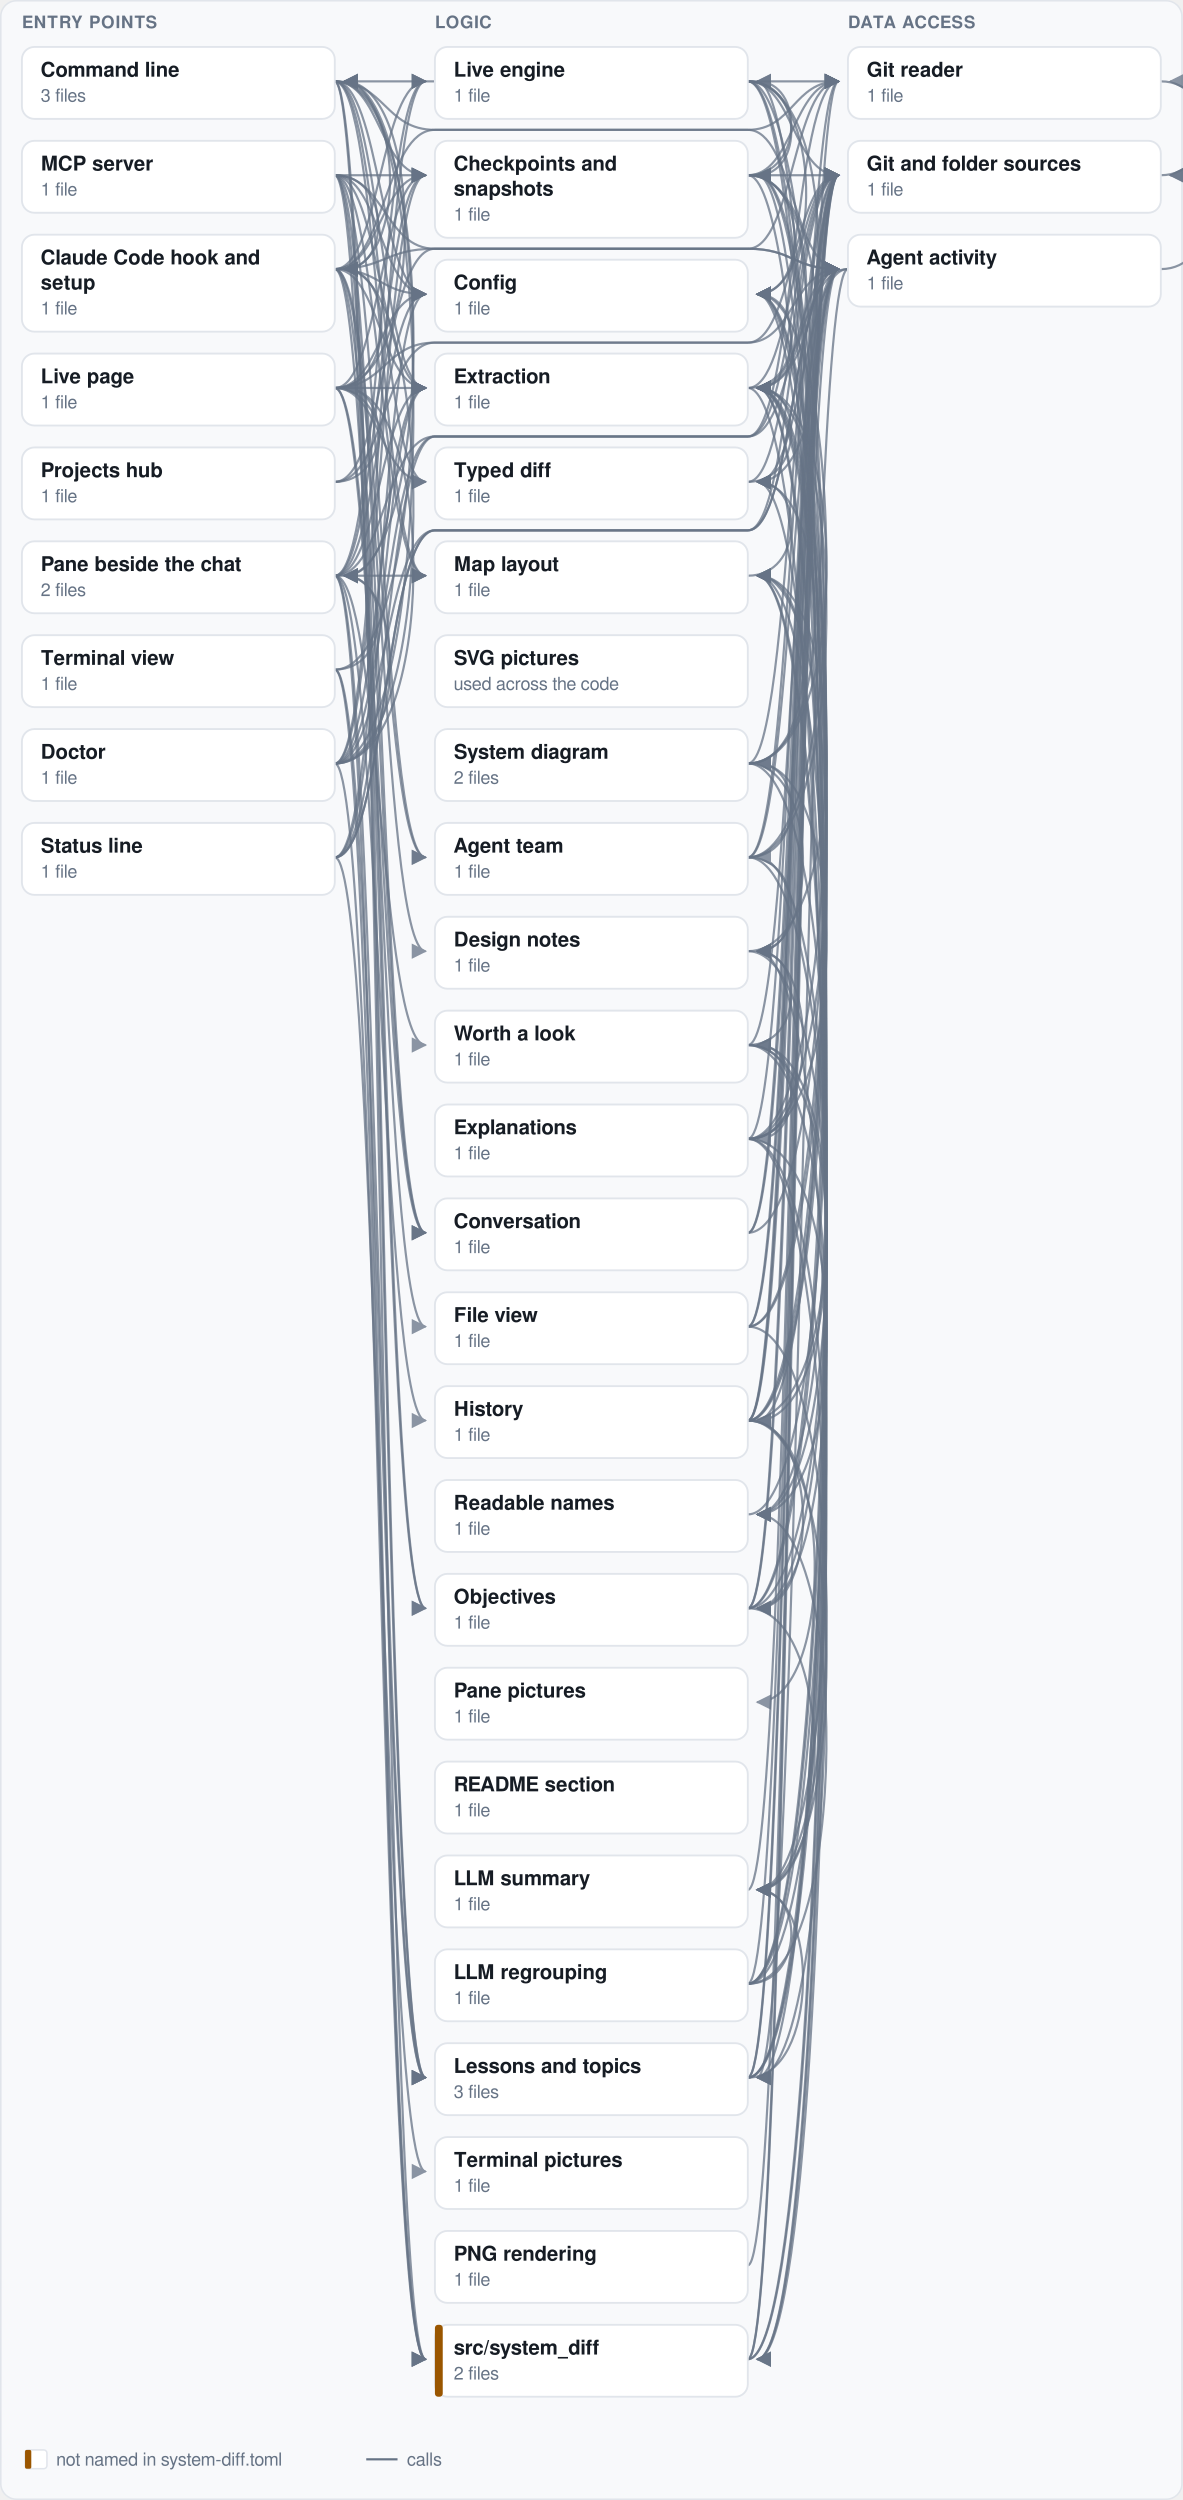
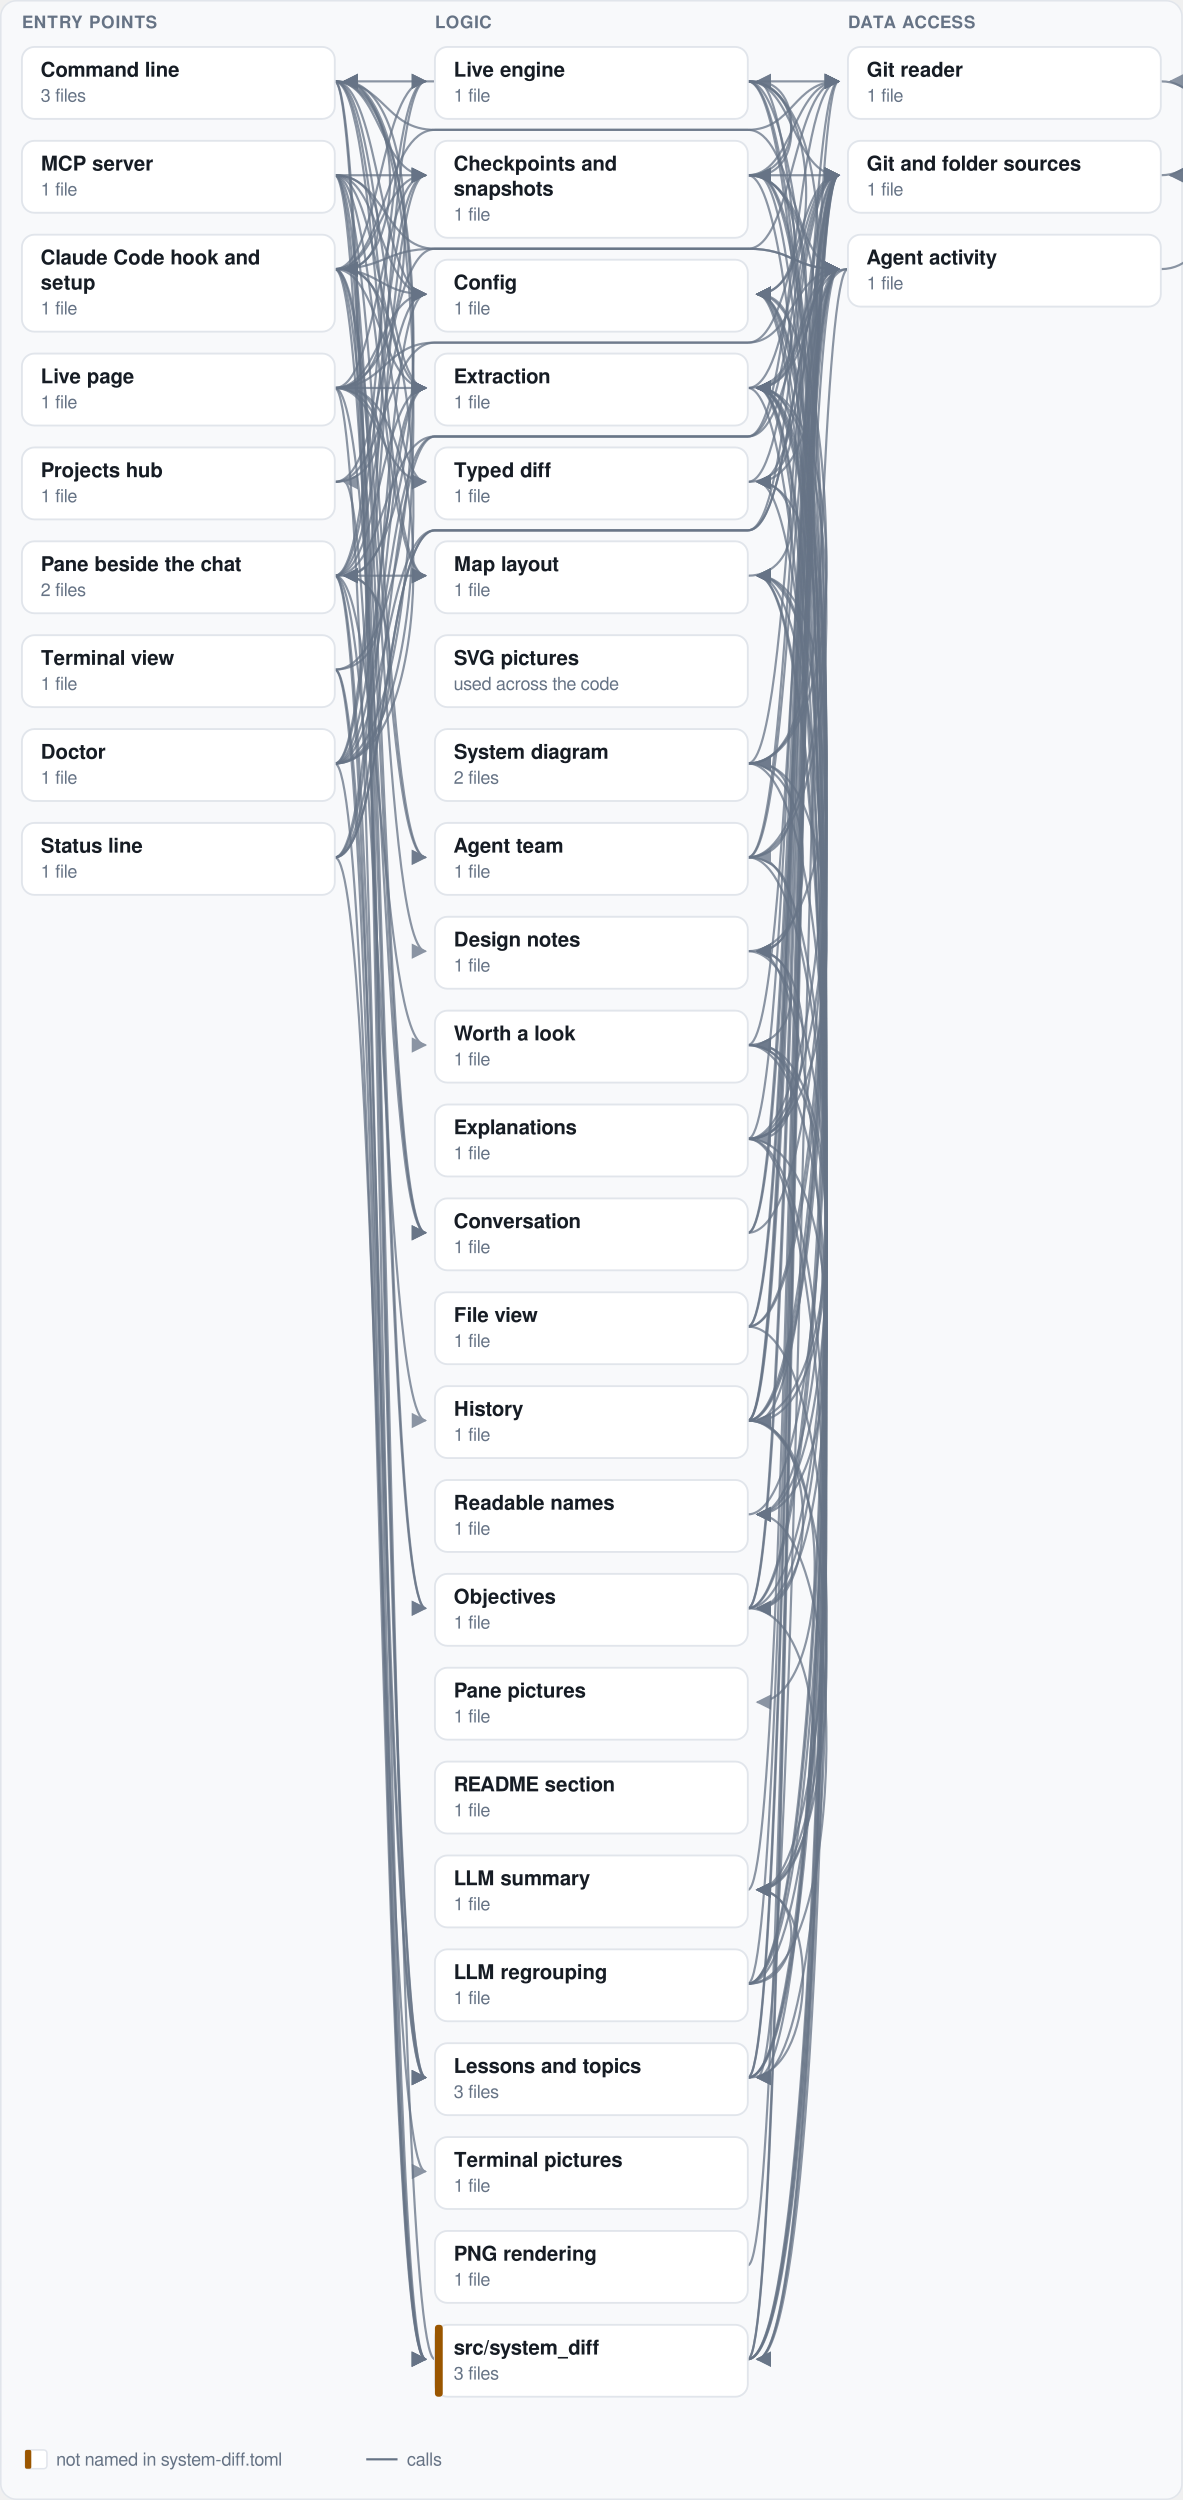
<svg xmlns="http://www.w3.org/2000/svg" width="756" height="1598" viewBox="0 0 756 1598" role="img" aria-label="System map">
  <style>
text { font-family: 'Segoe UI', FreeSans, 'Helvetica Neue', Arial, sans-serif; }
.bg { fill: #f8f9fb; stroke: #e1e5eb; }
.col { font-size: 11px; font-weight: 600; letter-spacing: .05em; fill: #667385; }
.bn .box { fill: #ffffff; stroke: #e1e5eb; stroke-width: 1.2; }
.bn.t-store .box { fill: #e8f0fc; }
.bn.legacy .box { fill: #f8f9fb; stroke: #c3cad4; stroke-dasharray: 5 4; }
.bn.legacy .bn-t { fill: #3b4655; }
.bn .band { fill: #1f5fbf; }
.bn.undeclared .band { fill: #9a5600; }
.bn.s-added .box { stroke: #157347; stroke-width: 1.8; } .bn.s-added .band { fill: #157347; }
.bn.s-changed .box { stroke: #9a5600; stroke-width: 1.8; } .bn.s-changed .band { fill: #9a5600; }
.bn.s-removed .box { stroke: #c4321c; stroke-dasharray: 5 4; fill: #fdecea; } .bn.s-removed .band { fill: #c4321c; }
.bn-t { font-size: 13px; font-weight: 600; fill: #161c24; }
.bn-s { font-size: 11.5px; fill: #667385; }
.bn-p { font-size: 11.5px; fill: #3b4655; } .bn-p.code { font-family: Consolas, Inconsolata, 'DejaVu Sans Mono', monospace; } .bn-p.more { fill: #667385; }
.bn-p.s-added { fill: #157347; font-weight: 600; } .bn-p.s-changed { fill: #9a5600; font-weight: 600; }
.bn-p.s-removed { fill: #c4321c; text-decoration: line-through; }
.be { fill: none; stroke: #667385; stroke-width: 1.4; opacity: .75; }
.be.k-data { stroke: #1f5fbf; } .be.k-network { stroke: #9a5600; stroke-dasharray: 6 4; }
.be.s-added { stroke: #157347; stroke-width: 2.2; opacity: 1; }
.be.s-removed { stroke: #c4321c; stroke-dasharray: 5 4; opacity: 1; }
.ar { fill: #667385; } .ar.k-data { fill: #1f5fbf; } .ar.k-network { fill: #9a5600; }
.ar.s-added { fill: #157347; } .ar.s-removed { fill: #c4321c; } .ar.k-person { fill: #1f5fbf; }
.halo { paint-order: stroke; stroke: #f8f9fb; stroke-width: 4px; stroke-linejoin: round; }
.lg { font-size: 11.5px; fill: #667385; }
.lg.s-added { fill: #157347; font-weight: 600; } .lg.s-changed { fill: #9a5600; font-weight: 600; }
.lg.s-removed { fill: #c4321c; font-weight: 600; }
.foot { font-size: 11.5px; fill: #3b4655; }
.st .box { fill: #ffffff; stroke: #e1e5eb; stroke-width: 1.4; }
.st.hi .box { fill: #e8f0fc; stroke: #1f5fbf; }
.st-w { font-size: 13px; font-weight: 600; fill: #161c24; }
.fl { fill: none; stroke: #667385; stroke-width: 1.4; } .fl.loop { stroke-dasharray: 4 4; }
.fl.gate { stroke: #1f5fbf; stroke-dasharray: 2 4; opacity: .7; }
.fl-note { font-size: 11.5px; fill: #667385; }
.gate .box { fill: #e8f0fc; stroke: #1f5fbf; } .gate text { font-size: 12.5px; font-weight: 600; fill: #1f5fbf; }
.exit { font-size: 12.5px; font-weight: 600; fill: #161c24; }
.lane .box { fill: #ffffff; stroke: #e1e5eb; stroke-width: 1.2; }
.lane.person .box { fill: #e8f0fc; stroke: #1f5fbf; }
.life { stroke: #c9d0da; stroke-width: 1.2; stroke-dasharray: 3 4; }
.msg { fill: none; stroke: #667385; stroke-width: 1.4; }
.msg.frame { stroke: #1f5fbf; stroke-dasharray: 5 4; } .msg.person { stroke: #1f5fbf; stroke-width: 2; }
.msg-t { font-size: 11.5px; fill: #3b4655; } .msg-t.frame { fill: #1f5fbf; } .msg-t.person { fill: #1f5fbf; font-weight: 600; }
.num circle { fill: #667385; } .num.person circle { fill: #1f5fbf; }
.num text { fill: #ffffff; font-size: 10px; font-weight: 700; }
.note .box { fill: #fff3dd; stroke: #e9c98f; } .note text { font-size: 11.5px; fill: #9a5600; }
</style>
  <defs>
    <marker id="ar-call-same" class="ar k-call s-same" viewBox="0 0 10 10" refX="9" refY="5" markerWidth="7" markerHeight="7" orient="auto-start-reverse">
      <path d="M0,0 L10,5 L0,10 z" />
    </marker>
  </defs>
  <rect class="bg" x="0.5" y="0.5" width="755" height="1597" rx="10" />
  <text class="col" x="14" y="18">ENTRY POINTS</text>
  <text class="col" x="278" y="18">LOGIC</text>
  <text class="col" x="542" y="18">DATA ACCESS</text>
  <path class="be k-call s-same" d="M542,172 C513,172 513,308 484,308" marker-end="url(#ar-call-same)" />
  <path class="be k-call s-same" d="M542,172 C513,172 513,248 484,248" marker-end="url(#ar-call-same)" />
  <path class="be k-call s-same" d="M542,172 C513,172 513,1328 484,1328" marker-end="url(#ar-call-same)" />
  <path class="be k-call s-same" d="M742,172 C778,172 778,112 748,112" marker-end="url(#ar-call-same)" />
  <path class="be k-call s-same" d="M214,172 C243,172 243,52 272,52" marker-end="url(#ar-call-same)" />
  <path class="be k-call s-same" d="M214,172 C243,172 243,1028 272,1028" marker-end="url(#ar-call-same)" />
  <path class="be k-call s-same" d="M214,172 C246,172 246,159 278,159 L478,159 C507,159 507,172 536,172" marker-end="url(#ar-call-same)" />
  <path class="be k-call s-same" d="M214,172 C243,172 243,548 272,548" marker-end="url(#ar-call-same)" />
  <path class="be k-call s-same" d="M214,172 C243,172 243,788 272,788" marker-end="url(#ar-call-same)" />
  <path class="be k-call s-same" d="M214,172 C243,172 243,112 272,112" marker-end="url(#ar-call-same)" />
  <path class="be k-call s-same" d="M214,172 C243,172 243,188 272,188" marker-end="url(#ar-call-same)" />
  <path class="be k-call s-same" d="M214,172 C243,172 243,608 272,608" marker-end="url(#ar-call-same)" />
  <path class="be k-call s-same" d="M214,172 C243,172 243,248 272,248" marker-end="url(#ar-call-same)" />
  <path class="be k-call s-same" d="M214,172 C246,172 246,83 278,83 L478,83 C507,83 507,52 536,52" marker-end="url(#ar-call-same)" />
  <path class="be k-call s-same" d="M478,548 C514,548 514,488 484,488" marker-end="url(#ar-call-same)" />
  <path class="be k-call s-same" d="M478,548 C507,548 507,172 536,172" marker-end="url(#ar-call-same)" />
  <path class="be k-call s-same" d="M478,548 C544,548 544,188 484,188" marker-end="url(#ar-call-same)" />
  <path class="be k-call s-same" d="M478,548 C514,548 514,608 484,608" marker-end="url(#ar-call-same)" />
  <path class="be k-call s-same" d="M478,548 C544,548 544,248 484,248" marker-end="url(#ar-call-same)" />
  <path class="be k-call s-same" d="M478,548 C544,548 544,1028 484,1028" marker-end="url(#ar-call-same)" />
  <path class="be k-call s-same" d="M478,548 C507,548 507,112 536,112" marker-end="url(#ar-call-same)" />
  <path class="be k-call s-same" d="M478,488 C524,488 524,608 484,608" marker-end="url(#ar-call-same)" />
  <path class="be k-call s-same" d="M478,488 C524,488 524,368 484,368" marker-end="url(#ar-call-same)" />
  <path class="be k-call s-same" d="M478,488 C534,488 534,308 484,308" marker-end="url(#ar-call-same)" />
  <path class="be k-call s-same" d="M478,488 C544,488 544,248 484,248" marker-end="url(#ar-call-same)" />
  <path class="be k-call s-same" d="M478,488 C544,488 544,968 484,968" marker-end="url(#ar-call-same)" />
  <path class="be k-call s-same" d="M478,488 C507,488 507,112 536,112" marker-end="url(#ar-call-same)" />
  <path class="be k-call s-same" d="M478,788 C544,788 544,248 484,248" marker-end="url(#ar-call-same)" />
  <path class="be k-call s-same" d="M478,788 C507,788 507,172 536,172" marker-end="url(#ar-call-same)" />
  <path class="be k-call s-same" d="M478,788 C507,788 507,112 536,112" marker-end="url(#ar-call-same)" />
  <path class="be k-call s-same" d="M214,52 C260,52 260,172 220,172" marker-end="url(#ar-call-same)" />
  <path class="be k-call s-same" d="M214,52 C280,52 280,368 220,368" marker-end="url(#ar-call-same)" />
  <path class="be k-call s-same" d="M214,52 C243,52 243,188 272,188" marker-end="url(#ar-call-same)" />
  <path class="be k-call s-same" d="M214,52 C243,52 243,248 272,248" marker-end="url(#ar-call-same)" />
  <path class="be k-call s-same" d="M214,52 C243,52 243,368 272,368" marker-end="url(#ar-call-same)" />
  <path class="be k-call s-same" d="M214,52 C243,52 243,1328 272,1328" marker-end="url(#ar-call-same)" />
  <path class="be k-call s-same" d="M214,52 C243,52 243,1508 272,1508" marker-end="url(#ar-call-same)" />
  <path class="be k-call s-same" d="M214,52 C246,52 246,83 278,83 L478,83 C507,83 507,172 536,172" marker-end="url(#ar-call-same)" />
  <path class="be k-call s-same" d="M214,52 C243,52 243,112 272,112" marker-end="url(#ar-call-same)" />
  <path class="be k-call s-same" d="M214,52 C243,52 243,308 272,308" marker-end="url(#ar-call-same)" />
  <path class="be k-call s-same" d="M478,112 C526.7,112 526.7,248 484,248" marker-end="url(#ar-call-same)" />
  <path class="be k-call s-same" d="M478,112 C516.7,112 516.7,188 484,188" marker-end="url(#ar-call-same)" />
  <path class="be k-call s-same" d="M478,112 C536.7,112 536.7,308 484,308" marker-end="url(#ar-call-same)" />
  <path class="be k-call s-same" d="M478,112 C507,112 507,52 536,52" marker-end="url(#ar-call-same)" />
  <path class="be k-call s-same" d="M478,112 C514,112 514,52 484,52" marker-end="url(#ar-call-same)" />
  <path class="be k-call s-same" d="M478,112 C507,112 507,112 536,112" marker-end="url(#ar-call-same)" />
  <path class="be k-call s-same" d="M478,112 C544,112 544,1508 484,1508" marker-end="url(#ar-call-same)" />
  <path class="be k-call s-same" d="M478,608 C544,608 544,368 484,368" marker-end="url(#ar-call-same)" />
  <path class="be k-call s-same" d="M478,608 C544,608 544,968 484,968" marker-end="url(#ar-call-same)" />
  <path class="be k-call s-same" d="M478,308 C507,308 507,112 536,112" marker-end="url(#ar-call-same)" />
  <path class="be k-call s-same" d="M478,308 C514,308 514,248 484,248" marker-end="url(#ar-call-same)" />
  <path class="be k-call s-same" d="M214,488 C246,488 246,279 278,279 L478,279 C507,279 507,112 536,112" marker-end="url(#ar-call-same)" />
  <path class="be k-call s-same" d="M214,488 C243,488 243,52 272,52" marker-end="url(#ar-call-same)" />
  <path class="be k-call s-same" d="M214,488 C246,488 246,339 278,339 L478,339 C507,339 507,172 536,172" marker-end="url(#ar-call-same)" />
  <path class="be k-call s-same" d="M214,488 C280,488 280,172 220,172" marker-end="url(#ar-call-same)" />
  <path class="be k-call s-same" d="M214,488 C280,488 280,52 220,52" marker-end="url(#ar-call-same)" />
  <path class="be k-call s-same" d="M214,488 C243,488 243,112 272,112" marker-end="url(#ar-call-same)" />
  <path class="be k-call s-same" d="M214,488 C243,488 243,248 272,248" marker-end="url(#ar-call-same)" />
  <path class="be k-call s-same" d="M214,488 C260,488 260,368 220,368" marker-end="url(#ar-call-same)" />
  <path class="be k-call s-same" d="M214,488 C243,488 243,1508 272,1508" marker-end="url(#ar-call-same)" />
  <path class="be k-call s-same" d="M214,488 C280,488 280,248 220,248" marker-end="url(#ar-call-same)" />
  <path class="be k-call s-same" d="M478,728 C514,728 514,668 484,668" marker-end="url(#ar-call-same)" />
  <path class="be k-call s-same" d="M478,728 C544,728 544,1328 484,1328" marker-end="url(#ar-call-same)" />
  <path class="be k-call s-same" d="M478,728 C544,728 544,968 484,968" marker-end="url(#ar-call-same)" />
  <path class="be k-call s-same" d="M478,728 C544,728 544,1208 484,1208" marker-end="url(#ar-call-same)" />
  <path class="be k-call s-same" d="M478,728 C544,728 544,248 484,248" marker-end="url(#ar-call-same)" />
  <path class="be k-call s-same" d="M478,728 C544,728 544,488 484,488" marker-end="url(#ar-call-same)" />
  <path class="be k-call s-same" d="M478,728 C524,728 524,608 484,608" marker-end="url(#ar-call-same)" />
  <path class="be k-call s-same" d="M478,728 C544,728 544,368 484,368" marker-end="url(#ar-call-same)" />
  <path class="be k-call s-same" d="M478,728 C507,728 507,112 536,112" marker-end="url(#ar-call-same)" />
  <path class="be k-call s-same" d="M478,248 C514,248 514,188 484,188" marker-end="url(#ar-call-same)" />
  <path class="be k-call s-same" d="M478,248 C507,248 507,112 536,112" marker-end="url(#ar-call-same)" />
  <path class="be k-call s-same" d="M478,248 C544,248 544,1508 484,1508" marker-end="url(#ar-call-same)" />
  <path class="be k-call s-same" d="M478,848 C507,848 507,172 536,172" marker-end="url(#ar-call-same)" />
  <path class="be k-call s-same" d="M478,848 C544,848 544,248 484,248" marker-end="url(#ar-call-same)" />
  <path class="be k-call s-same" d="M478,848 C544,848 544,1208 484,1208" marker-end="url(#ar-call-same)" />
  <path class="be k-call s-same" d="M478,848 C544,848 544,188 484,188" marker-end="url(#ar-call-same)" />
  <path class="be k-call s-same" d="M478,848 C507,848 507,112 536,112" marker-end="url(#ar-call-same)" />
  <path class="be k-call s-same" d="M742,52 C778,52 778,112 748,112" marker-end="url(#ar-call-same)" />
  <path class="be k-call s-same" d="M478,368 C514,368 514,308 484,308" marker-end="url(#ar-call-same)" />
  <path class="be k-call s-same" d="M478,908 C544,908 544,668 484,668" marker-end="url(#ar-call-same)" />
  <path class="be k-call s-same" d="M478,908 C507,908 507,172 536,172" marker-end="url(#ar-call-same)" />
  <path class="be k-call s-same" d="M478,908 C544,908 544,248 484,248" marker-end="url(#ar-call-same)" />
  <path class="be k-call s-same" d="M478,908 C507,908 507,112 536,112" marker-end="url(#ar-call-same)" />
  <path class="be k-call s-same" d="M478,908 C534,908 534,1088 484,1088" marker-end="url(#ar-call-same)" />
  <path class="be k-call s-same" d="M478,908 C507,908 507,52 536,52" marker-end="url(#ar-call-same)" />
  <path class="be k-call s-same" d="M478,908 C544,908 544,1208 484,1208" marker-end="url(#ar-call-same)" />
  <path class="be k-call s-same" d="M478,908 C524,908 524,1028 484,1028" marker-end="url(#ar-call-same)" />
  <path class="be k-call s-same" d="M478,908 C544,908 544,112 484,112" marker-end="url(#ar-call-same)" />
  <path class="be k-call s-same" d="M478,908 C544,908 544,188 484,188" marker-end="url(#ar-call-same)" />
  <path class="be k-call s-same" d="M214,308 C246,308 246,159 278,159 L478,159 C507,159 507,52 536,52" marker-end="url(#ar-call-same)" />
  <path class="be k-call s-same" d="M214,308 C246,308 246,219 278,219 L478,219 C507,219 507,112 536,112" marker-end="url(#ar-call-same)" />
  <path class="be k-call s-same" d="M214,308 C250,308 250,248 220,248" marker-end="url(#ar-call-same)" />
  <path class="be k-call s-same" d="M478,668 C507,668 507,172 536,172" marker-end="url(#ar-call-same)" />
  <path class="be k-call s-same" d="M478,668 C514,668 514,608 484,608" marker-end="url(#ar-call-same)" />
  <path class="be k-call s-same" d="M478,668 C514,668 514,728 484,728" marker-end="url(#ar-call-same)" />
  <path class="be k-call s-same" d="M478,668 C544,668 544,908 484,908" marker-end="url(#ar-call-same)" />
  <path class="be k-call s-same" d="M478,668 C544,668 544,1028 484,1028" marker-end="url(#ar-call-same)" />
  <path class="be k-call s-same" d="M478,1328 C507,1328 507,172 536,172" marker-end="url(#ar-call-same)" />
  <path class="be k-call s-same" d="M478,1328 C544,1328 544,308 484,308" marker-end="url(#ar-call-same)" />
  <path class="be k-call s-same" d="M478,1328 C544,1328 544,248 484,248" marker-end="url(#ar-call-same)" />
  <path class="be k-call s-same" d="M478,1328 C544,1328 544,368 484,368" marker-end="url(#ar-call-same)" />
  <path class="be k-call s-same" d="M478,1328 C524,1328 524,1208 484,1208" marker-end="url(#ar-call-same)" />
  <path class="be k-call s-same" d="M478,1328 C507,1328 507,112 536,112" marker-end="url(#ar-call-same)" />
  <path class="be k-call s-same" d="M478,52 C507,52 507,52 536,52" marker-end="url(#ar-call-same)" />
  <path class="be k-call s-same" d="M478,52 C514,52 514,112 484,112" marker-end="url(#ar-call-same)" />
  <path class="be k-call s-same" d="M478,52 C507,52 507,112 536,112" marker-end="url(#ar-call-same)" />
  <path class="be k-call s-same" d="M278,52 C249,52 249,52 220,52" marker-end="url(#ar-call-same)" />
  <path class="be k-call s-same" d="M478,52 C526.7,52 526.7,188 484,188" marker-end="url(#ar-call-same)" />
  <path class="be k-call s-same" d="M478,52 C536.7,52 536.7,248 484,248" marker-end="url(#ar-call-same)" />
  <path class="be k-call s-same" d="M478,52 C544,52 544,908 484,908" marker-end="url(#ar-call-same)" />
  <path class="be k-call s-same" d="M478,52 C544,52 544,1328 484,1328" marker-end="url(#ar-call-same)" />
  <path class="be k-call s-same" d="M478,52 C544,52 544,1508 484,1508" marker-end="url(#ar-call-same)" />
  <path class="be k-call s-same" d="M214,112 C243,112 243,788 272,788" marker-end="url(#ar-call-same)" />
  <path class="be k-call s-same" d="M214,112 C243,112 243,248 272,248" marker-end="url(#ar-call-same)" />
  <path class="be k-call s-same" d="M214,112 C243,112 243,1028 272,1028" marker-end="url(#ar-call-same)" />
  <path class="be k-call s-same" d="M214,112 C246,112 246,159 278,159 L478,159 C507,159 507,172 536,172" marker-end="url(#ar-call-same)" />
  <path class="be k-call s-same" d="M214,112 C250,112 250,172 220,172" marker-end="url(#ar-call-same)" />
  <path class="be k-call s-same" d="M214,112 C243,112 243,548 272,548" marker-end="url(#ar-call-same)" />
  <path class="be k-call s-same" d="M214,112 C243,112 243,112 272,112" marker-end="url(#ar-call-same)" />
  <path class="be k-call s-same" d="M214,112 C243,112 243,188 272,188" marker-end="url(#ar-call-same)" />
  <path class="be k-call s-same" d="M214,112 C243,112 243,368 272,368" marker-end="url(#ar-call-same)" />
  <path class="be k-call s-same" d="M214,112 C243,112 243,1328 272,1328" marker-end="url(#ar-call-same)" />
  <path class="be k-call s-same" d="M478,968 C544,968 544,368 484,368" marker-end="url(#ar-call-same)" />
  <path class="be k-call s-same" d="M478,1208 C507,1208 507,112 536,112" marker-end="url(#ar-call-same)" />
  <path class="be k-call s-same" d="M478,1028 C507,1028 507,172 536,172" marker-end="url(#ar-call-same)" />
  <path class="be k-call s-same" d="M478,1028 C544,1028 544,548 484,548" marker-end="url(#ar-call-same)" />
  <path class="be k-call s-same" d="M478,1028 C544,1028 544,112 484,112" marker-end="url(#ar-call-same)" />
  <path class="be k-call s-same" d="M478,1028 C544,1028 544,188 484,188" marker-end="url(#ar-call-same)" />
  <path class="be k-call s-same" d="M478,1028 C534,1028 534,1208 484,1208" marker-end="url(#ar-call-same)" />
  <path class="be k-call s-same" d="M478,1028 C507,1028 507,112 536,112" marker-end="url(#ar-call-same)" />
  <path class="be k-call s-same" d="M214,368 C243,368 243,908 272,908" marker-end="url(#ar-call-same)" />
  <path class="be k-call s-same" d="M214,368 C243,368 243,112 272,112" marker-end="url(#ar-call-same)" />
  <path class="be k-call s-same" d="M214,368 C243,368 243,1328 272,1328" marker-end="url(#ar-call-same)" />
  <path class="be k-call s-same" d="M214,368 C243,368 243,1508 272,1508" marker-end="url(#ar-call-same)" />
  <path class="be k-call s-same" d="M214,368 C243,368 243,188 272,188" marker-end="url(#ar-call-same)" />
  <path class="be k-call s-same" d="M214,368 C243,368 243,248 272,248" marker-end="url(#ar-call-same)" />
  <path class="be k-call s-same" d="M214,368 C246,368 246,279 278,279 L478,279 C507,279 507,172 536,172" marker-end="url(#ar-call-same)" />
  <path class="be k-call s-same" d="M214,368 C243,368 243,368 272,368" marker-end="url(#ar-call-same)" />
  <path class="be k-call s-same" d="M214,368 C243,368 243,668 272,668" marker-end="url(#ar-call-same)" />
  <path class="be k-call s-same" d="M214,368 C243,368 243,52 272,52" marker-end="url(#ar-call-same)" />
  <path class="be k-call s-same" d="M478,1448 C507,1448 507,112 536,112" marker-end="url(#ar-call-same)" />
  <path class="be k-call s-same" d="M478,1268 C544,1268 544,188 484,188" marker-end="url(#ar-call-same)" />
  <path class="be k-call s-same" d="M478,1268 C544,1268 544,608 484,608" marker-end="url(#ar-call-same)" />
  <path class="be k-call s-same" d="M478,1268 C544,1268 544,248 484,248" marker-end="url(#ar-call-same)" />
  <path class="be k-call s-same" d="M478,1268 C544,1268 544,368 484,368" marker-end="url(#ar-call-same)" />
  <path class="be k-call s-same" d="M478,1268 C544,1268 544,968 484,968" marker-end="url(#ar-call-same)" />
  <path class="be k-call s-same" d="M478,1268 C514,1268 514,1208 484,1208" marker-end="url(#ar-call-same)" />
  <path class="be k-call s-same" d="M478,1268 C507,1268 507,112 536,112" marker-end="url(#ar-call-same)" />
  <path class="be k-call s-same" d="M742,112 C778,112 778,52 748,52" marker-end="url(#ar-call-same)" />
+   <path class="be k-call s-same" d="M278,1508 C249,1508 249,308 220,308" marker-end="url(#ar-call-same)" />
+   <path class="be k-call s-same" d="M478,1508 C507,1508 507,112 536,112" marker-end="url(#ar-call-same)" />
  <path class="be k-call s-same" d="M478,1508 C544,1508 544,112 484,112" marker-end="url(#ar-call-same)" />
+   <path class="be k-call s-same" d="M478,1508 C544,1508 544,188 484,188" marker-end="url(#ar-call-same)" />
+   <path class="be k-call s-same" d="M478,1508 C544,1508 544,248 484,248" marker-end="url(#ar-call-same)" />
  <path class="be k-call s-same" d="M478,1508 C507,1508 507,52 536,52" marker-end="url(#ar-call-same)" />
  <path class="be k-call s-same" d="M478,1508 C544,1508 544,52 484,52" marker-end="url(#ar-call-same)" />
-   <path class="be k-call s-same" d="M478,1508 C507,1508 507,112 536,112" marker-end="url(#ar-call-same)" />
  <path class="be k-call s-same" d="M214,548 C246,548 246,339 278,339 L478,339 C507,339 507,172 536,172" marker-end="url(#ar-call-same)" />
  <path class="be k-call s-same" d="M214,548 C243,548 243,188 272,188" marker-end="url(#ar-call-same)" />
  <path class="be k-call s-same" d="M214,548 C243,548 243,248 272,248" marker-end="url(#ar-call-same)" />
  <path class="be k-call s-same" d="M214,548 C246,548 246,279 278,279 L478,279 C507,279 507,52 536,52" marker-end="url(#ar-call-same)" />
  <path class="be k-call s-same" d="M214,548 C246,548 246,339 278,339 L478,339 C507,339 507,112 536,112" marker-end="url(#ar-call-same)" />
  <path class="be k-call s-same" d="M214,548 C243,548 243,1388 272,1388" marker-end="url(#ar-call-same)" />
  <path class="be k-call s-same" d="M214,428 C250,428 250,368 220,368" marker-end="url(#ar-call-same)" />
  <path class="be k-call s-same" d="M214,428 C280,428 280,52 220,52" marker-end="url(#ar-call-same)" />
  <path class="be k-call s-same" d="M214,428 C243,428 243,1328 272,1328" marker-end="url(#ar-call-same)" />
  <path class="be k-call s-same" d="M214,428 C243,428 243,1508 272,1508" marker-end="url(#ar-call-same)" />
  <path class="be k-call s-same" d="M214,248 C272.7,248 272.7,52 220,52" marker-end="url(#ar-call-same)" />
+   <path class="be k-call s-same" d="M214,248 C243,248 243,188 272,188" marker-end="url(#ar-call-same)" />
  <path class="be k-call s-same" d="M214,248 C260,248 260,368 220,368" marker-end="url(#ar-call-same)" />
-   <path class="be k-call s-same" d="M214,248 C243,248 243,188 272,188" marker-end="url(#ar-call-same)" />
+   <path class="be k-call s-same" d="M214,248 C243,248 243,1508 272,1508" marker-end="url(#ar-call-same)" />
  <path class="be k-call s-same" d="M214,248 C243,248 243,248 272,248" marker-end="url(#ar-call-same)" />
  <path class="be k-call s-same" d="M214,248 C246,248 246,219 278,219 L478,219 C507,219 507,172 536,172" marker-end="url(#ar-call-same)" />
  <path class="be k-call s-same" d="M214,248 C252.7,248 252.7,172 220,172" marker-end="url(#ar-call-same)" />
  <path class="be k-call s-same" d="M214,248 C243,248 243,788 272,788" marker-end="url(#ar-call-same)" />
  <path class="be k-call s-same" d="M214,248 C243,248 243,112 272,112" marker-end="url(#ar-call-same)" />
  <path class="be k-call s-same" d="M214,248 C243,248 243,308 272,308" marker-end="url(#ar-call-same)" />
-   <path class="be k-call s-same" d="M214,248 C243,248 243,848 272,848" marker-end="url(#ar-call-same)" />
  <g class="bn t-component s-same" transform="translate(14,30)">
    <rect class="box" width="200" height="46" rx="8" />
    <text x="12" y="19" class="bn-t">Command line</text>
    <text x="12" y="35" class="bn-s">3 files</text>
  </g>
  <g class="bn t-component s-same" transform="translate(14,90)">
    <rect class="box" width="200" height="46" rx="8" />
    <text x="12" y="19" class="bn-t">MCP server</text>
    <text x="12" y="35" class="bn-s">1 file</text>
  </g>
  <g class="bn t-component s-same" transform="translate(14,150)">
    <rect class="box" width="200" height="62" rx="8" />
    <text x="12" y="19" class="bn-t">Claude Code hook and</text>
    <text x="12" y="35" class="bn-t">setup</text>
    <text x="12" y="51" class="bn-s">1 file</text>
  </g>
  <g class="bn t-component s-same" transform="translate(14,226)">
    <rect class="box" width="200" height="46" rx="8" />
    <text x="12" y="19" class="bn-t">Live page</text>
    <text x="12" y="35" class="bn-s">1 file</text>
  </g>
  <g class="bn t-component s-same" transform="translate(14,286)">
    <rect class="box" width="200" height="46" rx="8" />
    <text x="12" y="19" class="bn-t">Projects hub</text>
    <text x="12" y="35" class="bn-s">1 file</text>
  </g>
  <g class="bn t-component s-same" transform="translate(278,30)">
    <rect class="box" width="200" height="46" rx="8" />
    <text x="12" y="19" class="bn-t">Live engine</text>
    <text x="12" y="35" class="bn-s">1 file</text>
  </g>
  <g class="bn t-component s-same" transform="translate(542,30)">
    <rect class="box" width="200" height="46" rx="8" />
    <text x="12" y="19" class="bn-t">Git reader</text>
    <text x="12" y="35" class="bn-s">1 file</text>
  </g>
  <g class="bn t-component s-same" transform="translate(14,346)">
    <rect class="box" width="200" height="46" rx="8" />
    <text x="12" y="19" class="bn-t">Pane beside the chat</text>
    <text x="12" y="35" class="bn-s">2 files</text>
  </g>
  <g class="bn t-component s-same" transform="translate(14,406)">
    <rect class="box" width="200" height="46" rx="8" />
    <text x="12" y="19" class="bn-t">Terminal view</text>
    <text x="12" y="35" class="bn-s">1 file</text>
  </g>
  <g class="bn t-component s-same" transform="translate(14,466)">
    <rect class="box" width="200" height="46" rx="8" />
    <text x="12" y="19" class="bn-t">Doctor</text>
    <text x="12" y="35" class="bn-s">1 file</text>
  </g>
  <g class="bn t-component s-same" transform="translate(14,526)">
    <rect class="box" width="200" height="46" rx="8" />
    <text x="12" y="19" class="bn-t">Status line</text>
    <text x="12" y="35" class="bn-s">1 file</text>
  </g>
  <g class="bn t-component s-same" transform="translate(278,90)">
    <rect class="box" width="200" height="62" rx="8" />
    <text x="12" y="19" class="bn-t">Checkpoints and</text>
    <text x="12" y="35" class="bn-t">snapshots</text>
    <text x="12" y="51" class="bn-s">1 file</text>
  </g>
  <g class="bn t-component s-same" transform="translate(278,166)">
    <rect class="box" width="200" height="46" rx="8" />
    <text x="12" y="19" class="bn-t">Config</text>
    <text x="12" y="35" class="bn-s">1 file</text>
  </g>
  <g class="bn t-component s-same" transform="translate(278,226)">
    <rect class="box" width="200" height="46" rx="8" />
    <text x="12" y="19" class="bn-t">Extraction</text>
    <text x="12" y="35" class="bn-s">1 file</text>
  </g>
  <g class="bn t-component s-same" transform="translate(278,286)">
    <rect class="box" width="200" height="46" rx="8" />
    <text x="12" y="19" class="bn-t">Typed diff</text>
    <text x="12" y="35" class="bn-s">1 file</text>
  </g>
  <g class="bn t-component s-same" transform="translate(278,346)">
    <rect class="box" width="200" height="46" rx="8" />
    <text x="12" y="19" class="bn-t">Map layout</text>
    <text x="12" y="35" class="bn-s">1 file</text>
  </g>
  <g class="bn t-component s-same" transform="translate(278,406)">
    <rect class="box" width="200" height="46" rx="8" />
    <text x="12" y="19" class="bn-t">SVG pictures</text>
    <text x="12" y="35" class="bn-s">used across the code</text>
  </g>
  <g class="bn t-component s-same" transform="translate(278,466)">
    <rect class="box" width="200" height="46" rx="8" />
    <text x="12" y="19" class="bn-t">System diagram</text>
    <text x="12" y="35" class="bn-s">2 files</text>
  </g>
  <g class="bn t-component s-same" transform="translate(278,526)">
    <rect class="box" width="200" height="46" rx="8" />
    <text x="12" y="19" class="bn-t">Agent team</text>
    <text x="12" y="35" class="bn-s">1 file</text>
  </g>
  <g class="bn t-component s-same" transform="translate(278,586)">
    <rect class="box" width="200" height="46" rx="8" />
    <text x="12" y="19" class="bn-t">Design notes</text>
    <text x="12" y="35" class="bn-s">1 file</text>
  </g>
  <g class="bn t-component s-same" transform="translate(278,646)">
    <rect class="box" width="200" height="46" rx="8" />
    <text x="12" y="19" class="bn-t">Worth a look</text>
    <text x="12" y="35" class="bn-s">1 file</text>
  </g>
  <g class="bn t-component s-same" transform="translate(278,706)">
    <rect class="box" width="200" height="46" rx="8" />
    <text x="12" y="19" class="bn-t">Explanations</text>
    <text x="12" y="35" class="bn-s">1 file</text>
  </g>
  <g class="bn t-component s-same" transform="translate(278,766)">
    <rect class="box" width="200" height="46" rx="8" />
    <text x="12" y="19" class="bn-t">Conversation</text>
    <text x="12" y="35" class="bn-s">1 file</text>
  </g>
  <g class="bn t-component s-same" transform="translate(278,826)">
    <rect class="box" width="200" height="46" rx="8" />
    <text x="12" y="19" class="bn-t">File view</text>
    <text x="12" y="35" class="bn-s">1 file</text>
  </g>
  <g class="bn t-component s-same" transform="translate(278,886)">
    <rect class="box" width="200" height="46" rx="8" />
    <text x="12" y="19" class="bn-t">History</text>
    <text x="12" y="35" class="bn-s">1 file</text>
  </g>
  <g class="bn t-component s-same" transform="translate(278,946)">
    <rect class="box" width="200" height="46" rx="8" />
    <text x="12" y="19" class="bn-t">Readable names</text>
    <text x="12" y="35" class="bn-s">1 file</text>
  </g>
  <g class="bn t-component s-same" transform="translate(278,1006)">
    <rect class="box" width="200" height="46" rx="8" />
    <text x="12" y="19" class="bn-t">Objectives</text>
    <text x="12" y="35" class="bn-s">1 file</text>
  </g>
  <g class="bn t-component s-same" transform="translate(278,1066)">
    <rect class="box" width="200" height="46" rx="8" />
    <text x="12" y="19" class="bn-t">Pane pictures</text>
    <text x="12" y="35" class="bn-s">1 file</text>
  </g>
  <g class="bn t-component s-same" transform="translate(278,1126)">
    <rect class="box" width="200" height="46" rx="8" />
    <text x="12" y="19" class="bn-t">README section</text>
    <text x="12" y="35" class="bn-s">1 file</text>
  </g>
  <g class="bn t-component s-same" transform="translate(278,1186)">
    <rect class="box" width="200" height="46" rx="8" />
    <text x="12" y="19" class="bn-t">LLM summary</text>
    <text x="12" y="35" class="bn-s">1 file</text>
  </g>
  <g class="bn t-component s-same" transform="translate(278,1246)">
    <rect class="box" width="200" height="46" rx="8" />
    <text x="12" y="19" class="bn-t">LLM regrouping</text>
    <text x="12" y="35" class="bn-s">1 file</text>
  </g>
  <g class="bn t-component s-same" transform="translate(278,1306)">
    <rect class="box" width="200" height="46" rx="8" />
    <text x="12" y="19" class="bn-t">Lessons and topics</text>
    <text x="12" y="35" class="bn-s">3 files</text>
  </g>
  <g class="bn t-component s-same" transform="translate(278,1366)">
    <rect class="box" width="200" height="46" rx="8" />
    <text x="12" y="19" class="bn-t">Terminal pictures</text>
    <text x="12" y="35" class="bn-s">1 file</text>
  </g>
  <g class="bn t-component s-same" transform="translate(278,1426)">
    <rect class="box" width="200" height="46" rx="8" />
    <text x="12" y="19" class="bn-t">PNG rendering</text>
    <text x="12" y="35" class="bn-s">1 file</text>
  </g>
  <g class="bn t-component s-same" transform="translate(542,90)">
    <rect class="box" width="200" height="46" rx="8" />
    <text x="12" y="19" class="bn-t">Git and folder sources</text>
    <text x="12" y="35" class="bn-s">1 file</text>
  </g>
  <g class="bn t-component s-same" transform="translate(542,150)">
    <rect class="box" width="200" height="46" rx="8" />
    <text x="12" y="19" class="bn-t">Agent activity</text>
    <text x="12" y="35" class="bn-s">1 file</text>
  </g>
  <g class="bn t-component s-same undeclared" transform="translate(278,1486)">
    <rect class="box" width="200" height="46" rx="8" />
    <rect class="band" width="5" height="46" rx="2" />
    <text x="12" y="19" class="bn-t">src/system_diff</text>
-     <text x="12" y="35" class="bn-s">2 files</text>
+     <text x="12" y="35" class="bn-s">3 files</text>
  </g>
  <rect x="16" y="1566" width="14" height="12" rx="2" fill="#ffffff" stroke="#e1e5eb" />
  <rect x="16" y="1566" width="4" height="12" rx="1" fill="#9a5600" />
  <text x="36" y="1576" class="lg">not named in system-diff.toml</text>
  <path class="be k-call" d="M234.1,1572 L254.1,1572" style="opacity:1" />
  <text x="260.1" y="1576" class="lg">calls</text>
</svg>
